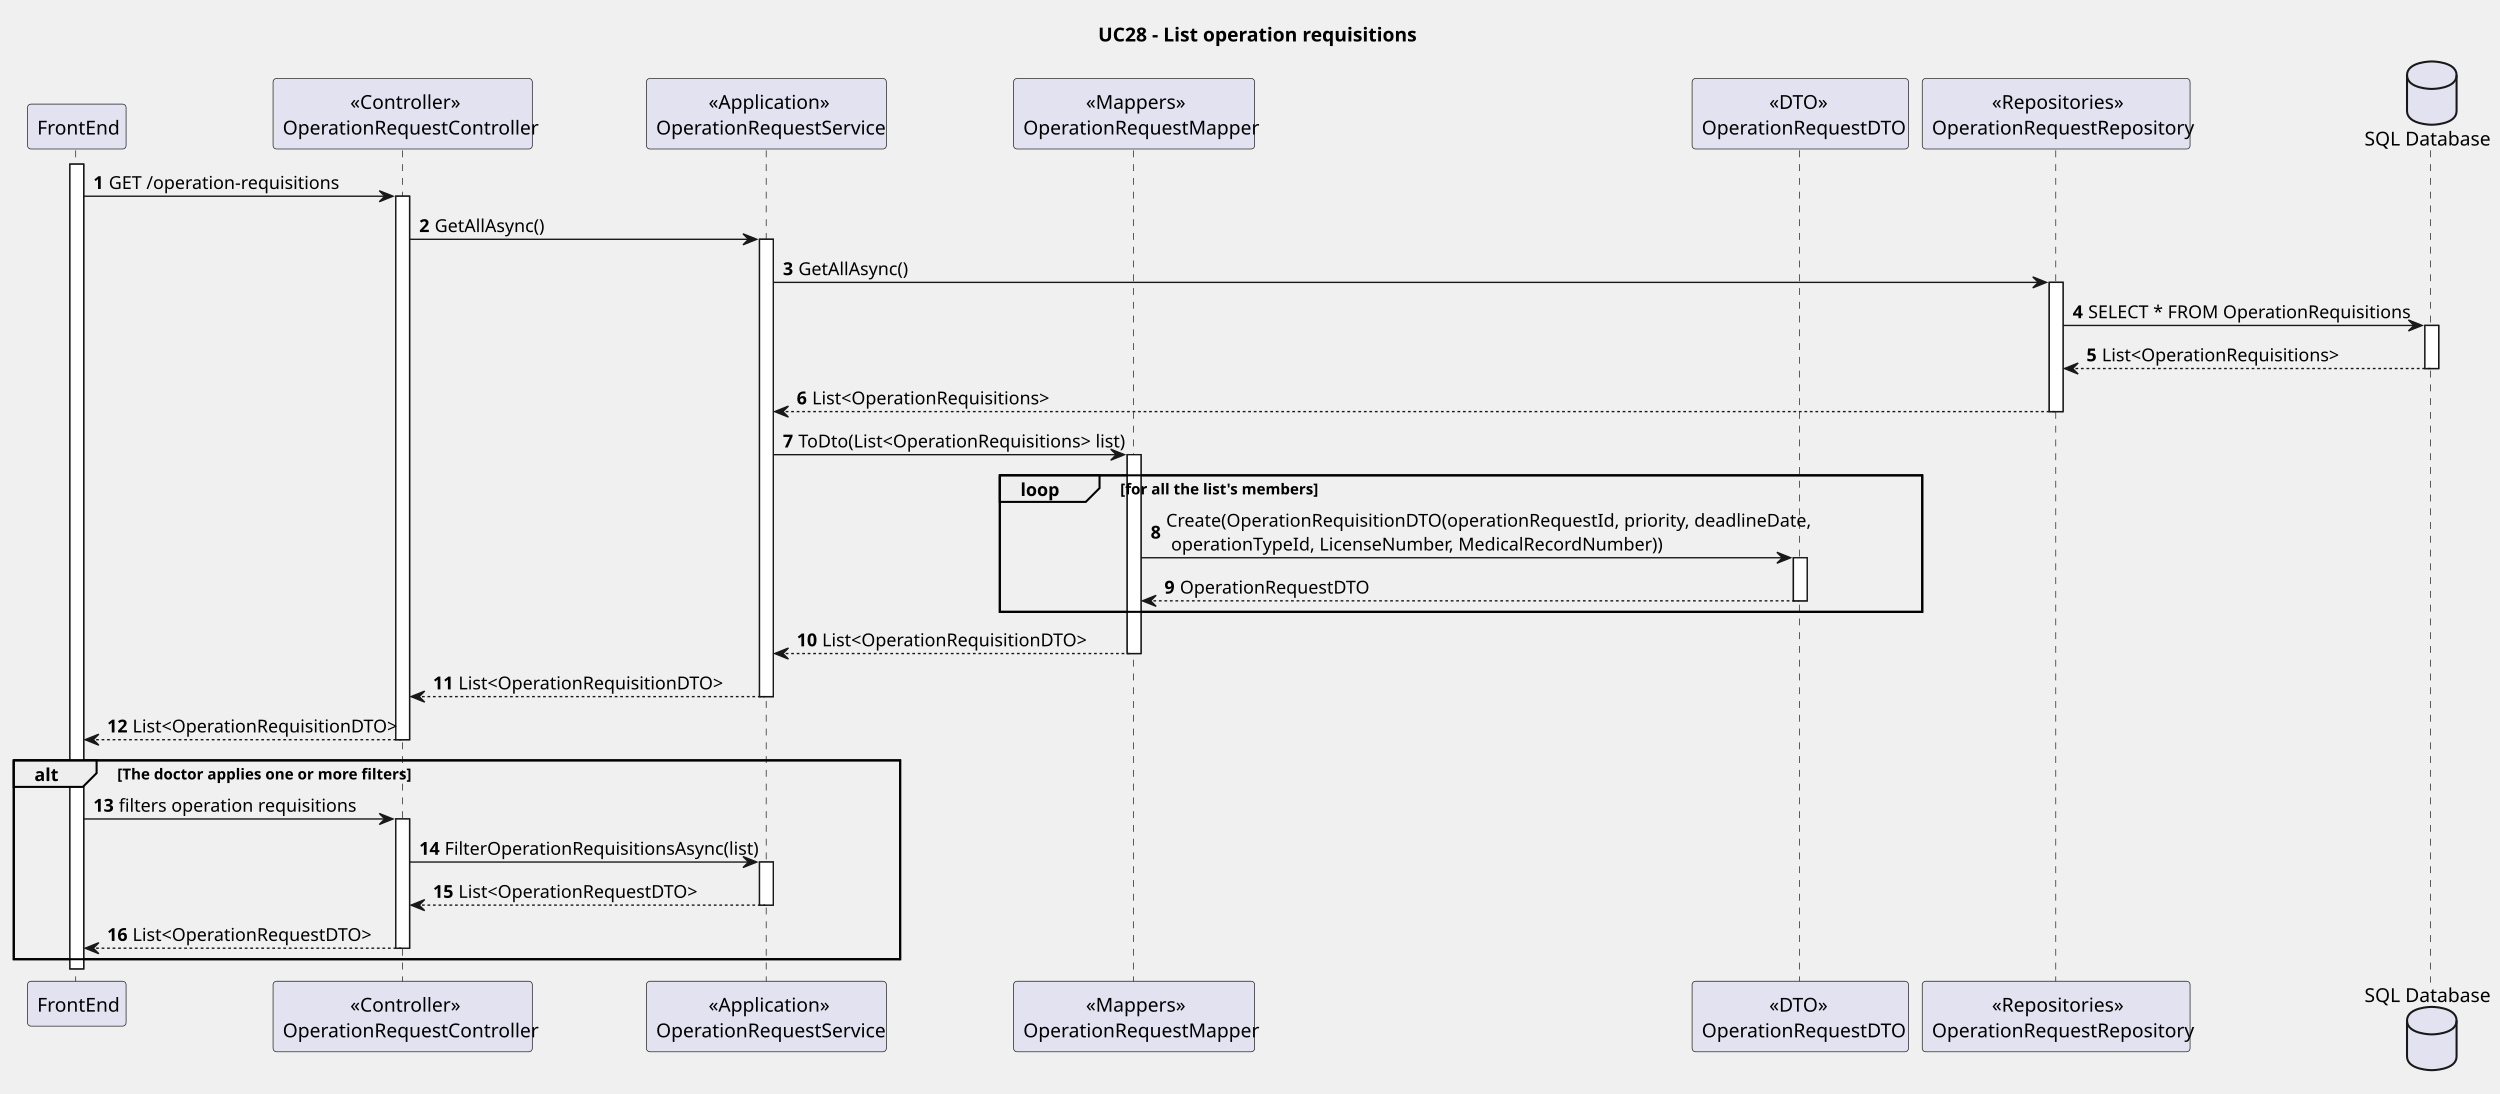
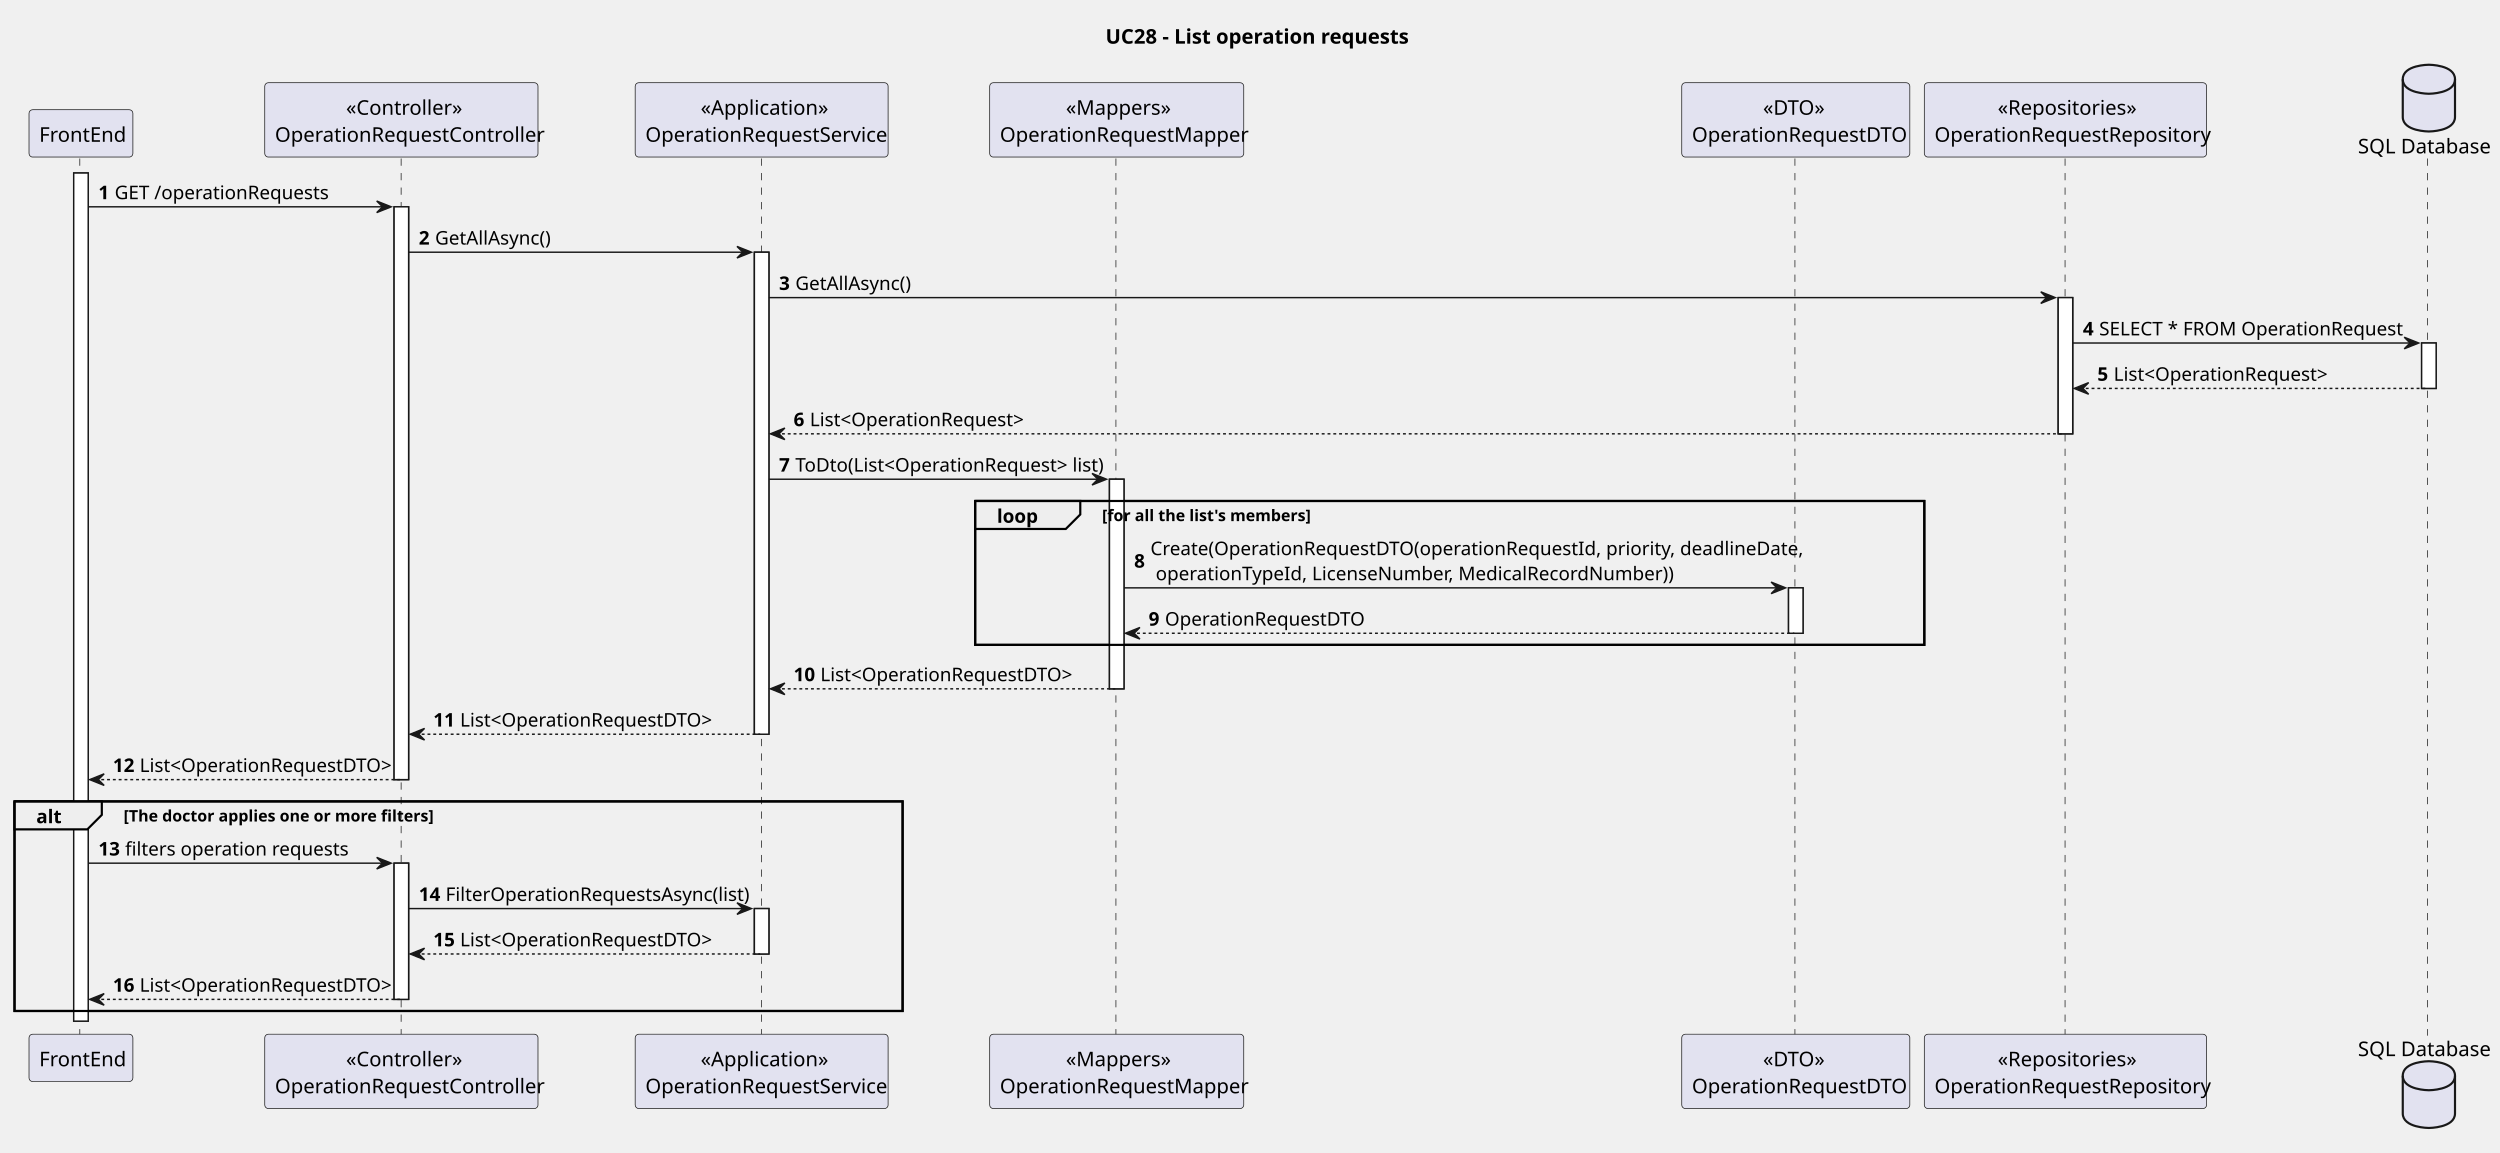
- <svg xmlns="http://www.w3.org/2000/svg" contentStyleType="text/css" height="794px" preserveAspectRatio="none" style="width:1816px;height:794px;background:#FFFFFF;" version="1.1" viewBox="0 0 1816 794" width="1816px" zoomAndPan="magnify">
+ <svg xmlns="http://www.w3.org/2000/svg" contentStyleType="text/css" height="794px" preserveAspectRatio="none" style="width:1723px;height:794px;background:#FFFFFF;" version="1.1" viewBox="0 0 1723 794" width="1723px" zoomAndPan="magnify">
  <defs />
  <g>
-     <text fill="#000000" font-family="sans-serif" font-size="14" font-weight="bold" lengthAdjust="spacing" textLength="224.027" x="797.675" y="30.107">UC28 - List operation requisitions</text>
+     <text fill="#000000" font-family="sans-serif" font-size="14" font-weight="bold" lengthAdjust="spacing" textLength="203.041" x="761.932" y="30.107">UC28 - List operation requests</text>
    <rect fill="#FFFFFF" height="584.529" style="stroke:#181818;stroke-width:1.0;" width="10" x="50.793" y="119.242" />
-     <rect fill="#FFFFFF" height="394.783" style="stroke:#181818;stroke-width:1.0;" width="10" x="287.513" y="142.533" />
-     <rect fill="#FFFFFF" height="93.873" style="stroke:#181818;stroke-width:1.0;" width="10" x="287.513" y="594.898" />
-     <rect fill="#FFFFFF" height="332.201" style="stroke:#181818;stroke-width:1.0;" width="10" x="551.713" y="173.824" />
-     <rect fill="#FFFFFF" height="31.291" style="stroke:#181818;stroke-width:1.0;" width="10" x="551.713" y="626.189" />
-     <rect fill="#FFFFFF" height="144.455" style="stroke:#181818;stroke-width:1.0;" width="10" x="818.821" y="330.279" />
-     <rect fill="#FFFFFF" height="31.291" style="stroke:#181818;stroke-width:1.0;" width="10" x="1302.727" y="405.152" />
-     <rect fill="#FFFFFF" height="93.873" style="stroke:#181818;stroke-width:1.0;" width="10" x="1488.588" y="205.115" />
-     <rect fill="#FFFFFF" height="31.291" style="stroke:#181818;stroke-width:1.0;" width="10" x="1761.46" y="236.406" />
-     <rect fill="none" height="99.164" style="stroke:#000000;stroke-width:1.5;" width="670.043" x="726.273" y="345.279" />
-     <rect fill="none" height="144.455" style="stroke:#000000;stroke-width:1.5;" width="643.868" x="10" y="552.316" />
+     <rect fill="#FFFFFF" height="394.783" style="stroke:#181818;stroke-width:1.0;" width="10" x="271.618" y="142.533" />
+     <rect fill="#FFFFFF" height="93.873" style="stroke:#181818;stroke-width:1.0;" width="10" x="271.618" y="594.898" />
+     <rect fill="#FFFFFF" height="332.201" style="stroke:#181818;stroke-width:1.0;" width="10" x="519.924" y="173.824" />
+     <rect fill="#FFFFFF" height="31.291" style="stroke:#181818;stroke-width:1.0;" width="10" x="519.924" y="626.189" />
+     <rect fill="#FFFFFF" height="144.455" style="stroke:#181818;stroke-width:1.0;" width="10" x="764.638" y="330.279" />
+     <rect fill="#FFFFFF" height="31.291" style="stroke:#181818;stroke-width:1.0;" width="10" x="1232.649" y="405.152" />
+     <rect fill="#FFFFFF" height="93.873" style="stroke:#181818;stroke-width:1.0;" width="10" x="1418.51" y="205.115" />
+     <rect fill="#FFFFFF" height="31.291" style="stroke:#181818;stroke-width:1.0;" width="10" x="1668.987" y="236.406" />
+     <rect fill="none" height="99.164" style="stroke:#000000;stroke-width:1.5;" width="654.148" x="672.09" y="345.279" />
+     <rect fill="none" height="144.455" style="stroke:#000000;stroke-width:1.5;" width="612.079" x="10" y="552.316" />
    <line style="stroke:#181818;stroke-width:0.5;stroke-dasharray:5.0,5.0;" x1="55" x2="55" y1="109.242" y2="713.771" />
-     <line style="stroke:#181818;stroke-width:0.5;stroke-dasharray:5.0,5.0;" x1="292.354" x2="292.354" y1="109.242" y2="713.771" />
-     <line style="stroke:#181818;stroke-width:0.5;stroke-dasharray:5.0,5.0;" x1="556.559" x2="556.559" y1="109.242" y2="713.771" />
-     <line style="stroke:#181818;stroke-width:0.5;stroke-dasharray:5.0,5.0;" x1="823.273" x2="823.273" y1="109.242" y2="713.771" />
-     <line style="stroke:#181818;stroke-width:0.5;stroke-dasharray:5.0,5.0;" x1="1307.138" x2="1307.138" y1="109.242" y2="713.771" />
-     <line style="stroke:#181818;stroke-width:0.5;stroke-dasharray:5.0,5.0;" x1="1493.316" x2="1493.316" y1="109.242" y2="713.771" />
-     <line style="stroke:#181818;stroke-width:0.5;stroke-dasharray:5.0,5.0;" x1="1765.543" x2="1765.543" y1="109.242" y2="713.771" />
+     <line style="stroke:#181818;stroke-width:0.5;stroke-dasharray:5.0,5.0;" x1="276.46" x2="276.46" y1="109.242" y2="713.771" />
+     <line style="stroke:#181818;stroke-width:0.5;stroke-dasharray:5.0,5.0;" x1="524.769" x2="524.769" y1="109.242" y2="713.771" />
+     <line style="stroke:#181818;stroke-width:0.5;stroke-dasharray:5.0,5.0;" x1="769.09" x2="769.09" y1="109.242" y2="713.771" />
+     <line style="stroke:#181818;stroke-width:0.5;stroke-dasharray:5.0,5.0;" x1="1237.06" x2="1237.06" y1="109.242" y2="713.771" />
+     <line style="stroke:#181818;stroke-width:0.5;stroke-dasharray:5.0,5.0;" x1="1423.238" x2="1423.238" y1="109.242" y2="713.771" />
+     <line style="stroke:#181818;stroke-width:0.5;stroke-dasharray:5.0,5.0;" x1="1673.07" x2="1673.07" y1="109.242" y2="713.771" />
    <rect fill="#E2E2F0" height="32.621" rx="2.5" ry="2.5" style="stroke:#181818;stroke-width:0.5;" width="71.586" x="20" y="75.621" />
    <text fill="#000000" font-family="sans-serif" font-size="14" lengthAdjust="spacing" textLength="57.586" x="27" y="97.728">FrontEnd</text>
    <rect fill="#E2E2F0" height="32.621" rx="2.5" ry="2.5" style="stroke:#181818;stroke-width:0.5;" width="71.586" x="20" y="712.771" />
    <text fill="#000000" font-family="sans-serif" font-size="14" lengthAdjust="spacing" textLength="57.586" x="27" y="734.879">FrontEnd</text>
-     <rect fill="#E2E2F0" height="51.242" rx="2.5" ry="2.5" style="stroke:#181818;stroke-width:0.5;" width="188.316" x="198.355" y="57" />
-     <text fill="#000000" font-family="sans-serif" font-size="14" lengthAdjust="spacing" textLength="76.262" x="254.382" y="79.107">«Controller»</text>
-     <text fill="#000000" font-family="sans-serif" font-size="14" lengthAdjust="spacing" textLength="174.316" x="205.355" y="97.728">OperationRequestController</text>
-     <rect fill="#E2E2F0" height="51.242" rx="2.5" ry="2.5" style="stroke:#181818;stroke-width:0.5;" width="188.316" x="198.355" y="712.771" />
-     <text fill="#000000" font-family="sans-serif" font-size="14" lengthAdjust="spacing" textLength="76.262" x="254.382" y="734.879">«Controller»</text>
-     <text fill="#000000" font-family="sans-serif" font-size="14" lengthAdjust="spacing" textLength="174.316" x="205.355" y="753.5">OperationRequestController</text>
-     <rect fill="#E2E2F0" height="51.242" rx="2.5" ry="2.5" style="stroke:#181818;stroke-width:0.5;" width="174.31" x="469.559" y="57" />
-     <text fill="#000000" font-family="sans-serif" font-size="14" lengthAdjust="spacing" textLength="84.061" x="514.683" y="79.107">«Application»</text>
-     <text fill="#000000" font-family="sans-serif" font-size="14" lengthAdjust="spacing" textLength="160.31" x="476.559" y="97.728">OperationRequestService</text>
-     <rect fill="#E2E2F0" height="51.242" rx="2.5" ry="2.5" style="stroke:#181818;stroke-width:0.5;" width="174.31" x="469.559" y="712.771" />
-     <text fill="#000000" font-family="sans-serif" font-size="14" lengthAdjust="spacing" textLength="84.061" x="514.683" y="734.879">«Application»</text>
-     <text fill="#000000" font-family="sans-serif" font-size="14" lengthAdjust="spacing" textLength="160.31" x="476.559" y="753.5">OperationRequestService</text>
-     <rect fill="#E2E2F0" height="51.242" rx="2.5" ry="2.5" style="stroke:#181818;stroke-width:0.5;" width="175.096" x="736.273" y="57" />
-     <text fill="#000000" font-family="sans-serif" font-size="14" lengthAdjust="spacing" textLength="70.041" x="788.801" y="79.107">«Mappers»</text>
-     <text fill="#000000" font-family="sans-serif" font-size="14" lengthAdjust="spacing" textLength="161.096" x="743.273" y="97.728">OperationRequestMapper</text>
-     <rect fill="#E2E2F0" height="51.242" rx="2.5" ry="2.5" style="stroke:#181818;stroke-width:0.5;" width="175.096" x="736.273" y="712.771" />
-     <text fill="#000000" font-family="sans-serif" font-size="14" lengthAdjust="spacing" textLength="70.041" x="788.801" y="734.879">«Mappers»</text>
-     <text fill="#000000" font-family="sans-serif" font-size="14" lengthAdjust="spacing" textLength="161.096" x="743.273" y="753.5">OperationRequestMapper</text>
-     <rect fill="#E2E2F0" height="51.242" rx="2.5" ry="2.5" style="stroke:#181818;stroke-width:0.5;" width="157.179" x="1229.138" y="57" />
-     <text fill="#000000" font-family="sans-serif" font-size="14" lengthAdjust="spacing" textLength="45.124" x="1285.165" y="79.107">«DTO»</text>
-     <text fill="#000000" font-family="sans-serif" font-size="14" lengthAdjust="spacing" textLength="143.179" x="1236.138" y="97.728">OperationRequestDTO</text>
-     <rect fill="#E2E2F0" height="51.242" rx="2.5" ry="2.5" style="stroke:#181818;stroke-width:0.5;" width="157.179" x="1229.138" y="712.771" />
-     <text fill="#000000" font-family="sans-serif" font-size="14" lengthAdjust="spacing" textLength="45.124" x="1285.165" y="734.879">«DTO»</text>
-     <text fill="#000000" font-family="sans-serif" font-size="14" lengthAdjust="spacing" textLength="143.179" x="1236.138" y="753.5">OperationRequestDTO</text>
-     <rect fill="#E2E2F0" height="51.242" rx="2.5" ry="2.5" style="stroke:#181818;stroke-width:0.5;" width="194.544" x="1396.316" y="57" />
-     <text fill="#000000" font-family="sans-serif" font-size="14" lengthAdjust="spacing" textLength="93.386" x="1446.896" y="79.107">«Repositories»</text>
-     <text fill="#000000" font-family="sans-serif" font-size="14" lengthAdjust="spacing" textLength="180.544" x="1403.316" y="97.728">OperationRequestRepository</text>
-     <rect fill="#E2E2F0" height="51.242" rx="2.5" ry="2.5" style="stroke:#181818;stroke-width:0.5;" width="194.544" x="1396.316" y="712.771" />
-     <text fill="#000000" font-family="sans-serif" font-size="14" lengthAdjust="spacing" textLength="93.386" x="1446.896" y="734.879">«Repositories»</text>
-     <text fill="#000000" font-family="sans-serif" font-size="14" lengthAdjust="spacing" textLength="180.544" x="1403.316" y="753.5">OperationRequestRepository</text>
-     <text fill="#000000" font-family="sans-serif" font-size="14" lengthAdjust="spacing" textLength="91.834" x="1717.543" y="105.728">SQL Database</text>
-     <path d="M1748.46,54.621 C1748.46,44.621 1766.46,44.621 1766.46,44.621 C1766.46,44.621 1784.46,44.621 1784.46,54.621 L1784.46,80.621 C1784.46,90.621 1766.46,90.621 1766.46,90.621 C1766.46,90.621 1748.46,90.621 1748.46,80.621 L1748.46,54.621 " fill="#E2E2F0" style="stroke:#181818;stroke-width:1.5;" />
-     <path d="M1748.46,54.621 C1748.46,64.621 1766.46,64.621 1766.46,64.621 C1766.46,64.621 1784.46,64.621 1784.46,54.621 " fill="none" style="stroke:#181818;stroke-width:1.5;" />
-     <text fill="#000000" font-family="sans-serif" font-size="14" lengthAdjust="spacing" textLength="91.834" x="1717.543" y="727.879">SQL Database</text>
-     <path d="M1748.46,741.393 C1748.46,731.393 1766.46,731.393 1766.46,731.393 C1766.46,731.393 1784.46,731.393 1784.46,741.393 L1784.46,767.393 C1784.46,777.393 1766.46,777.393 1766.46,777.393 C1766.46,777.393 1748.46,777.393 1748.46,767.393 L1748.46,741.393 " fill="#E2E2F0" style="stroke:#181818;stroke-width:1.5;" />
-     <path d="M1748.46,741.393 C1748.46,751.393 1766.46,751.393 1766.46,751.393 C1766.46,751.393 1784.46,751.393 1784.46,741.393 " fill="none" style="stroke:#181818;stroke-width:1.5;" />
+     <rect fill="#E2E2F0" height="51.242" rx="2.5" ry="2.5" style="stroke:#181818;stroke-width:0.5;" width="188.316" x="182.46" y="57" />
+     <text fill="#000000" font-family="sans-serif" font-size="14" lengthAdjust="spacing" textLength="76.262" x="238.487" y="79.107">«Controller»</text>
+     <text fill="#000000" font-family="sans-serif" font-size="14" lengthAdjust="spacing" textLength="174.316" x="189.46" y="97.728">OperationRequestController</text>
+     <rect fill="#E2E2F0" height="51.242" rx="2.5" ry="2.5" style="stroke:#181818;stroke-width:0.5;" width="188.316" x="182.46" y="712.771" />
+     <text fill="#000000" font-family="sans-serif" font-size="14" lengthAdjust="spacing" textLength="76.262" x="238.487" y="734.879">«Controller»</text>
+     <text fill="#000000" font-family="sans-serif" font-size="14" lengthAdjust="spacing" textLength="174.316" x="189.46" y="753.5">OperationRequestController</text>
+     <rect fill="#E2E2F0" height="51.242" rx="2.5" ry="2.5" style="stroke:#181818;stroke-width:0.5;" width="174.31" x="437.769" y="57" />
+     <text fill="#000000" font-family="sans-serif" font-size="14" lengthAdjust="spacing" textLength="84.061" x="482.894" y="79.107">«Application»</text>
+     <text fill="#000000" font-family="sans-serif" font-size="14" lengthAdjust="spacing" textLength="160.31" x="444.769" y="97.728">OperationRequestService</text>
+     <rect fill="#E2E2F0" height="51.242" rx="2.5" ry="2.5" style="stroke:#181818;stroke-width:0.5;" width="174.31" x="437.769" y="712.771" />
+     <text fill="#000000" font-family="sans-serif" font-size="14" lengthAdjust="spacing" textLength="84.061" x="482.894" y="734.879">«Application»</text>
+     <text fill="#000000" font-family="sans-serif" font-size="14" lengthAdjust="spacing" textLength="160.31" x="444.769" y="753.5">OperationRequestService</text>
+     <rect fill="#E2E2F0" height="51.242" rx="2.5" ry="2.5" style="stroke:#181818;stroke-width:0.5;" width="175.096" x="682.09" y="57" />
+     <text fill="#000000" font-family="sans-serif" font-size="14" lengthAdjust="spacing" textLength="70.041" x="734.617" y="79.107">«Mappers»</text>
+     <text fill="#000000" font-family="sans-serif" font-size="14" lengthAdjust="spacing" textLength="161.096" x="689.09" y="97.728">OperationRequestMapper</text>
+     <rect fill="#E2E2F0" height="51.242" rx="2.5" ry="2.5" style="stroke:#181818;stroke-width:0.5;" width="175.096" x="682.09" y="712.771" />
+     <text fill="#000000" font-family="sans-serif" font-size="14" lengthAdjust="spacing" textLength="70.041" x="734.617" y="734.879">«Mappers»</text>
+     <text fill="#000000" font-family="sans-serif" font-size="14" lengthAdjust="spacing" textLength="161.096" x="689.09" y="753.5">OperationRequestMapper</text>
+     <rect fill="#E2E2F0" height="51.242" rx="2.5" ry="2.5" style="stroke:#181818;stroke-width:0.5;" width="157.179" x="1159.06" y="57" />
+     <text fill="#000000" font-family="sans-serif" font-size="14" lengthAdjust="spacing" textLength="45.124" x="1215.087" y="79.107">«DTO»</text>
+     <text fill="#000000" font-family="sans-serif" font-size="14" lengthAdjust="spacing" textLength="143.179" x="1166.06" y="97.728">OperationRequestDTO</text>
+     <rect fill="#E2E2F0" height="51.242" rx="2.5" ry="2.5" style="stroke:#181818;stroke-width:0.5;" width="157.179" x="1159.06" y="712.771" />
+     <text fill="#000000" font-family="sans-serif" font-size="14" lengthAdjust="spacing" textLength="45.124" x="1215.087" y="734.879">«DTO»</text>
+     <text fill="#000000" font-family="sans-serif" font-size="14" lengthAdjust="spacing" textLength="143.179" x="1166.06" y="753.5">OperationRequestDTO</text>
+     <rect fill="#E2E2F0" height="51.242" rx="2.5" ry="2.5" style="stroke:#181818;stroke-width:0.5;" width="194.544" x="1326.238" y="57" />
+     <text fill="#000000" font-family="sans-serif" font-size="14" lengthAdjust="spacing" textLength="93.386" x="1376.817" y="79.107">«Repositories»</text>
+     <text fill="#000000" font-family="sans-serif" font-size="14" lengthAdjust="spacing" textLength="180.544" x="1333.238" y="97.728">OperationRequestRepository</text>
+     <rect fill="#E2E2F0" height="51.242" rx="2.5" ry="2.5" style="stroke:#181818;stroke-width:0.5;" width="194.544" x="1326.238" y="712.771" />
+     <text fill="#000000" font-family="sans-serif" font-size="14" lengthAdjust="spacing" textLength="93.386" x="1376.817" y="734.879">«Repositories»</text>
+     <text fill="#000000" font-family="sans-serif" font-size="14" lengthAdjust="spacing" textLength="180.544" x="1333.238" y="753.5">OperationRequestRepository</text>
+     <text fill="#000000" font-family="sans-serif" font-size="14" lengthAdjust="spacing" textLength="91.834" x="1625.07" y="105.728">SQL Database</text>
+     <path d="M1655.987,54.621 C1655.987,44.621 1673.987,44.621 1673.987,44.621 C1673.987,44.621 1691.987,44.621 1691.987,54.621 L1691.987,80.621 C1691.987,90.621 1673.987,90.621 1673.987,90.621 C1673.987,90.621 1655.987,90.621 1655.987,80.621 L1655.987,54.621 " fill="#E2E2F0" style="stroke:#181818;stroke-width:1.5;" />
+     <path d="M1655.987,54.621 C1655.987,64.621 1673.987,64.621 1673.987,64.621 C1673.987,64.621 1691.987,64.621 1691.987,54.621 " fill="none" style="stroke:#181818;stroke-width:1.5;" />
+     <text fill="#000000" font-family="sans-serif" font-size="14" lengthAdjust="spacing" textLength="91.834" x="1625.07" y="727.879">SQL Database</text>
+     <path d="M1655.987,741.393 C1655.987,731.393 1673.987,731.393 1673.987,731.393 C1673.987,731.393 1691.987,731.393 1691.987,741.393 L1691.987,767.393 C1691.987,777.393 1673.987,777.393 1673.987,777.393 C1673.987,777.393 1655.987,777.393 1655.987,767.393 L1655.987,741.393 " fill="#E2E2F0" style="stroke:#181818;stroke-width:1.5;" />
+     <path d="M1655.987,741.393 C1655.987,751.393 1673.987,751.393 1673.987,751.393 C1673.987,751.393 1691.987,751.393 1691.987,741.393 " fill="none" style="stroke:#181818;stroke-width:1.5;" />
    <rect fill="#FFFFFF" height="584.529" style="stroke:#181818;stroke-width:1.0;" width="10" x="50.793" y="119.242" />
-     <rect fill="#FFFFFF" height="394.783" style="stroke:#181818;stroke-width:1.0;" width="10" x="287.513" y="142.533" />
-     <rect fill="#FFFFFF" height="93.873" style="stroke:#181818;stroke-width:1.0;" width="10" x="287.513" y="594.898" />
-     <rect fill="#FFFFFF" height="332.201" style="stroke:#181818;stroke-width:1.0;" width="10" x="551.713" y="173.824" />
-     <rect fill="#FFFFFF" height="31.291" style="stroke:#181818;stroke-width:1.0;" width="10" x="551.713" y="626.189" />
-     <rect fill="#FFFFFF" height="144.455" style="stroke:#181818;stroke-width:1.0;" width="10" x="818.821" y="330.279" />
-     <rect fill="#FFFFFF" height="31.291" style="stroke:#181818;stroke-width:1.0;" width="10" x="1302.727" y="405.152" />
-     <rect fill="#FFFFFF" height="93.873" style="stroke:#181818;stroke-width:1.0;" width="10" x="1488.588" y="205.115" />
-     <rect fill="#FFFFFF" height="31.291" style="stroke:#181818;stroke-width:1.0;" width="10" x="1761.46" y="236.406" />
-     <polygon fill="#181818" points="275.513,138.533,285.513,142.533,275.513,146.533,279.513,142.533" style="stroke:#181818;stroke-width:1.0;" />
-     <line style="stroke:#181818;stroke-width:1.0;" x1="60.793" x2="281.513" y1="142.533" y2="142.533" />
+     <rect fill="#FFFFFF" height="394.783" style="stroke:#181818;stroke-width:1.0;" width="10" x="271.618" y="142.533" />
+     <rect fill="#FFFFFF" height="93.873" style="stroke:#181818;stroke-width:1.0;" width="10" x="271.618" y="594.898" />
+     <rect fill="#FFFFFF" height="332.201" style="stroke:#181818;stroke-width:1.0;" width="10" x="519.924" y="173.824" />
+     <rect fill="#FFFFFF" height="31.291" style="stroke:#181818;stroke-width:1.0;" width="10" x="519.924" y="626.189" />
+     <rect fill="#FFFFFF" height="144.455" style="stroke:#181818;stroke-width:1.0;" width="10" x="764.638" y="330.279" />
+     <rect fill="#FFFFFF" height="31.291" style="stroke:#181818;stroke-width:1.0;" width="10" x="1232.649" y="405.152" />
+     <rect fill="#FFFFFF" height="93.873" style="stroke:#181818;stroke-width:1.0;" width="10" x="1418.51" y="205.115" />
+     <rect fill="#FFFFFF" height="31.291" style="stroke:#181818;stroke-width:1.0;" width="10" x="1668.987" y="236.406" />
+     <polygon fill="#181818" points="259.618,138.533,269.618,142.533,259.618,146.533,263.618,142.533" style="stroke:#181818;stroke-width:1.0;" />
+     <line style="stroke:#181818;stroke-width:1.0;" x1="60.793" x2="265.618" y1="142.533" y2="142.533" />
    <text fill="#000000" font-family="sans-serif" font-size="13" font-weight="bold" lengthAdjust="spacing" textLength="7.23" x="67.793" y="137.27">1</text>
-     <text fill="#000000" font-family="sans-serif" font-size="13" lengthAdjust="spacing" textLength="158.241" x="79.023" y="137.27">GET /operation-requisitions</text>
-     <polygon fill="#181818" points="539.713,169.824,549.713,173.824,539.713,177.824,543.713,173.824" style="stroke:#181818;stroke-width:1.0;" />
-     <line style="stroke:#181818;stroke-width:1.0;" x1="297.513" x2="545.713" y1="173.824" y2="173.824" />
-     <text fill="#000000" font-family="sans-serif" font-size="13" font-weight="bold" lengthAdjust="spacing" textLength="7.23" x="304.513" y="168.561">2</text>
-     <text fill="#000000" font-family="sans-serif" font-size="13" lengthAdjust="spacing" textLength="79.46" x="315.743" y="168.561">GetAllAsync()</text>
-     <polygon fill="#181818" points="1476.588,201.115,1486.588,205.115,1476.588,209.115,1480.588,205.115" style="stroke:#181818;stroke-width:1.0;" />
-     <line style="stroke:#181818;stroke-width:1.0;" x1="561.713" x2="1482.588" y1="205.115" y2="205.115" />
-     <text fill="#000000" font-family="sans-serif" font-size="13" font-weight="bold" lengthAdjust="spacing" textLength="7.23" x="568.713" y="199.852">3</text>
-     <text fill="#000000" font-family="sans-serif" font-size="13" lengthAdjust="spacing" textLength="79.46" x="579.943" y="199.852">GetAllAsync()</text>
-     <polygon fill="#181818" points="1749.46,232.406,1759.46,236.406,1749.46,240.406,1753.46,236.406" style="stroke:#181818;stroke-width:1.0;" />
-     <line style="stroke:#181818;stroke-width:1.0;" x1="1498.588" x2="1755.46" y1="236.406" y2="236.406" />
-     <text fill="#000000" font-family="sans-serif" font-size="13" font-weight="bold" lengthAdjust="spacing" textLength="7.23" x="1505.588" y="231.144">4</text>
-     <text fill="#000000" font-family="sans-serif" font-size="13" lengthAdjust="spacing" textLength="232.642" x="1516.818" y="231.144">SELECT * FROM OperationRequisitions</text>
-     <polygon fill="#181818" points="1509.588,263.697,1499.588,267.697,1509.588,271.697,1505.588,267.697" style="stroke:#181818;stroke-width:1.0;" />
-     <line style="stroke:#181818;stroke-width:1.0;stroke-dasharray:2.0,2.0;" x1="1503.588" x2="1765.46" y1="267.697" y2="267.697" />
-     <text fill="#000000" font-family="sans-serif" font-size="13" font-weight="bold" lengthAdjust="spacing" textLength="7.23" x="1515.588" y="262.435">5</text>
-     <text fill="#000000" font-family="sans-serif" font-size="13" lengthAdjust="spacing" textLength="163.319" x="1526.818" y="262.435">List&lt;OperationRequisitions&gt;</text>
-     <polygon fill="#181818" points="572.713,294.988,562.713,298.988,572.713,302.988,568.713,298.988" style="stroke:#181818;stroke-width:1.0;" />
-     <line style="stroke:#181818;stroke-width:1.0;stroke-dasharray:2.0,2.0;" x1="566.713" x2="1492.588" y1="298.988" y2="298.988" />
-     <text fill="#000000" font-family="sans-serif" font-size="13" font-weight="bold" lengthAdjust="spacing" textLength="7.23" x="578.713" y="293.726">6</text>
-     <text fill="#000000" font-family="sans-serif" font-size="13" lengthAdjust="spacing" textLength="163.319" x="589.943" y="293.726">List&lt;OperationRequisitions&gt;</text>
-     <polygon fill="#181818" points="806.821,326.279,816.821,330.279,806.821,334.279,810.821,330.279" style="stroke:#181818;stroke-width:1.0;" />
-     <line style="stroke:#181818;stroke-width:1.0;" x1="561.713" x2="812.821" y1="330.279" y2="330.279" />
-     <text fill="#000000" font-family="sans-serif" font-size="13" font-weight="bold" lengthAdjust="spacing" textLength="7.23" x="568.713" y="325.017">7</text>
-     <text fill="#000000" font-family="sans-serif" font-size="13" lengthAdjust="spacing" textLength="226.878" x="579.943" y="325.017">ToDto(List&lt;OperationRequisitions&gt; list)</text>
-     <path d="M726.273,345.279 L798.708,345.279 L798.708,354.57 L788.708,364.57 L726.273,364.57 L726.273,345.279 " fill="#EEEEEE" style="stroke:#000000;stroke-width:1.5;" />
-     <rect fill="none" height="99.164" style="stroke:#000000;stroke-width:1.5;" width="670.043" x="726.273" y="345.279" />
-     <text fill="#000000" font-family="sans-serif" font-size="13" font-weight="bold" lengthAdjust="spacing" textLength="27.435" x="741.273" y="360.308">loop</text>
-     <text fill="#000000" font-family="sans-serif" font-size="11" font-weight="bold" lengthAdjust="spacing" textLength="136.485" x="813.708" y="359.149">[for all the list's members]</text>
-     <polygon fill="#181818" points="1290.727,401.152,1300.727,405.152,1290.727,409.152,1294.727,405.152" style="stroke:#181818;stroke-width:1.0;" />
-     <line style="stroke:#181818;stroke-width:1.0;" x1="828.821" x2="1296.727" y1="405.152" y2="405.152" />
-     <text fill="#000000" font-family="sans-serif" font-size="13" font-weight="bold" lengthAdjust="spacing" textLength="7.23" x="835.821" y="391.244">8</text>
-     <text fill="#000000" font-family="sans-serif" font-size="13" lengthAdjust="spacing" textLength="443.676" x="847.051" y="382.599">Create(OperationRequisitionDTO(operationRequestId, priority, deadlineDate,</text>
-     <text fill="#000000" font-family="sans-serif" font-size="13" lengthAdjust="spacing" textLength="341.041" x="850.663" y="399.89">operationTypeId, LicenseNumber, MedicalRecordNumber))</text>
-     <polygon fill="#181818" points="839.821,432.443,829.821,436.443,839.821,440.443,835.821,436.443" style="stroke:#181818;stroke-width:1.0;" />
-     <line style="stroke:#181818;stroke-width:1.0;stroke-dasharray:2.0,2.0;" x1="833.821" x2="1306.727" y1="436.443" y2="436.443" />
-     <text fill="#000000" font-family="sans-serif" font-size="13" font-weight="bold" lengthAdjust="spacing" textLength="7.23" x="845.821" y="431.181">9</text>
-     <text fill="#000000" font-family="sans-serif" font-size="13" lengthAdjust="spacing" textLength="132.952" x="857.051" y="431.181">OperationRequestDTO</text>
-     <polygon fill="#181818" points="572.713,470.734,562.713,474.734,572.713,478.734,568.713,474.734" style="stroke:#181818;stroke-width:1.0;" />
-     <line style="stroke:#181818;stroke-width:1.0;stroke-dasharray:2.0,2.0;" x1="566.713" x2="822.821" y1="474.734" y2="474.734" />
-     <text fill="#000000" font-family="sans-serif" font-size="13" font-weight="bold" lengthAdjust="spacing" textLength="14.46" x="578.713" y="469.472">10</text>
-     <text fill="#000000" font-family="sans-serif" font-size="13" lengthAdjust="spacing" textLength="184.26" x="597.173" y="469.472">List&lt;OperationRequisitionDTO&gt;</text>
-     <polygon fill="#181818" points="308.513,502.025,298.513,506.025,308.513,510.025,304.513,506.025" style="stroke:#181818;stroke-width:1.0;" />
-     <line style="stroke:#181818;stroke-width:1.0;stroke-dasharray:2.0,2.0;" x1="302.513" x2="555.713" y1="506.025" y2="506.025" />
-     <text fill="#000000" font-family="sans-serif" font-size="13" font-weight="bold" lengthAdjust="spacing" textLength="14.46" x="314.513" y="500.763">11</text>
-     <text fill="#000000" font-family="sans-serif" font-size="13" lengthAdjust="spacing" textLength="184.26" x="332.973" y="500.763">List&lt;OperationRequisitionDTO&gt;</text>
+     <text fill="#000000" font-family="sans-serif" font-size="13" lengthAdjust="spacing" textLength="143.076" x="79.023" y="137.27">GET /operationRequests</text>
+     <polygon fill="#181818" points="507.924,169.824,517.924,173.824,507.924,177.824,511.924,173.824" style="stroke:#181818;stroke-width:1.0;" />
+     <line style="stroke:#181818;stroke-width:1.0;" x1="281.618" x2="513.924" y1="173.824" y2="173.824" />
+     <text fill="#000000" font-family="sans-serif" font-size="13" font-weight="bold" lengthAdjust="spacing" textLength="7.23" x="288.618" y="168.561">2</text>
+     <text fill="#000000" font-family="sans-serif" font-size="13" lengthAdjust="spacing" textLength="79.46" x="299.848" y="168.561">GetAllAsync()</text>
+     <polygon fill="#181818" points="1406.51,201.115,1416.51,205.115,1406.51,209.115,1410.51,205.115" style="stroke:#181818;stroke-width:1.0;" />
+     <line style="stroke:#181818;stroke-width:1.0;" x1="529.924" x2="1412.51" y1="205.115" y2="205.115" />
+     <text fill="#000000" font-family="sans-serif" font-size="13" font-weight="bold" lengthAdjust="spacing" textLength="7.23" x="536.924" y="199.852">3</text>
+     <text fill="#000000" font-family="sans-serif" font-size="13" lengthAdjust="spacing" textLength="79.46" x="548.154" y="199.852">GetAllAsync()</text>
+     <polygon fill="#181818" points="1656.987,232.406,1666.987,236.406,1656.987,240.406,1660.987,236.406" style="stroke:#181818;stroke-width:1.0;" />
+     <line style="stroke:#181818;stroke-width:1.0;" x1="1428.51" x2="1662.987" y1="236.406" y2="236.406" />
+     <text fill="#000000" font-family="sans-serif" font-size="13" font-weight="bold" lengthAdjust="spacing" textLength="7.23" x="1435.51" y="231.144">4</text>
+     <text fill="#000000" font-family="sans-serif" font-size="13" lengthAdjust="spacing" textLength="210.247" x="1446.74" y="231.144">SELECT * FROM OperationRequest</text>
+     <polygon fill="#181818" points="1439.51,263.697,1429.51,267.697,1439.51,271.697,1435.51,267.697" style="stroke:#181818;stroke-width:1.0;" />
+     <line style="stroke:#181818;stroke-width:1.0;stroke-dasharray:2.0,2.0;" x1="1433.51" x2="1672.987" y1="267.697" y2="267.697" />
+     <text fill="#000000" font-family="sans-serif" font-size="13" font-weight="bold" lengthAdjust="spacing" textLength="7.23" x="1445.51" y="262.435">5</text>
+     <text fill="#000000" font-family="sans-serif" font-size="13" lengthAdjust="spacing" textLength="140.924" x="1456.74" y="262.435">List&lt;OperationRequest&gt;</text>
+     <polygon fill="#181818" points="540.924,294.988,530.924,298.988,540.924,302.988,536.924,298.988" style="stroke:#181818;stroke-width:1.0;" />
+     <line style="stroke:#181818;stroke-width:1.0;stroke-dasharray:2.0,2.0;" x1="534.924" x2="1422.51" y1="298.988" y2="298.988" />
+     <text fill="#000000" font-family="sans-serif" font-size="13" font-weight="bold" lengthAdjust="spacing" textLength="7.23" x="546.924" y="293.726">6</text>
+     <text fill="#000000" font-family="sans-serif" font-size="13" lengthAdjust="spacing" textLength="140.924" x="558.154" y="293.726">List&lt;OperationRequest&gt;</text>
+     <polygon fill="#181818" points="752.638,326.279,762.638,330.279,752.638,334.279,756.638,330.279" style="stroke:#181818;stroke-width:1.0;" />
+     <line style="stroke:#181818;stroke-width:1.0;" x1="529.924" x2="758.638" y1="330.279" y2="330.279" />
+     <text fill="#000000" font-family="sans-serif" font-size="13" font-weight="bold" lengthAdjust="spacing" textLength="7.23" x="536.924" y="325.017">7</text>
+     <text fill="#000000" font-family="sans-serif" font-size="13" lengthAdjust="spacing" textLength="204.483" x="548.154" y="325.017">ToDto(List&lt;OperationRequest&gt; list)</text>
+     <path d="M672.09,345.279 L744.524,345.279 L744.524,354.57 L734.524,364.57 L672.09,364.57 L672.09,345.279 " fill="#EEEEEE" style="stroke:#000000;stroke-width:1.5;" />
+     <rect fill="none" height="99.164" style="stroke:#000000;stroke-width:1.5;" width="654.148" x="672.09" y="345.279" />
+     <text fill="#000000" font-family="sans-serif" font-size="13" font-weight="bold" lengthAdjust="spacing" textLength="27.435" x="687.09" y="360.308">loop</text>
+     <text fill="#000000" font-family="sans-serif" font-size="11" font-weight="bold" lengthAdjust="spacing" textLength="136.485" x="759.524" y="359.149">[for all the list's members]</text>
+     <polygon fill="#181818" points="1220.649,401.152,1230.649,405.152,1220.649,409.152,1224.649,405.152" style="stroke:#181818;stroke-width:1.0;" />
+     <line style="stroke:#181818;stroke-width:1.0;" x1="774.638" x2="1226.649" y1="405.152" y2="405.152" />
+     <text fill="#000000" font-family="sans-serif" font-size="13" font-weight="bold" lengthAdjust="spacing" textLength="7.23" x="781.638" y="391.244">8</text>
+     <text fill="#000000" font-family="sans-serif" font-size="13" lengthAdjust="spacing" textLength="427.781" x="792.868" y="382.599">Create(OperationRequestDTO(operationRequestId, priority, deadlineDate,</text>
+     <text fill="#000000" font-family="sans-serif" font-size="13" lengthAdjust="spacing" textLength="341.041" x="796.48" y="399.89">operationTypeId, LicenseNumber, MedicalRecordNumber))</text>
+     <polygon fill="#181818" points="785.638,432.443,775.638,436.443,785.638,440.443,781.638,436.443" style="stroke:#181818;stroke-width:1.0;" />
+     <line style="stroke:#181818;stroke-width:1.0;stroke-dasharray:2.0,2.0;" x1="779.638" x2="1236.649" y1="436.443" y2="436.443" />
+     <text fill="#000000" font-family="sans-serif" font-size="13" font-weight="bold" lengthAdjust="spacing" textLength="7.23" x="791.638" y="431.181">9</text>
+     <text fill="#000000" font-family="sans-serif" font-size="13" lengthAdjust="spacing" textLength="132.952" x="802.868" y="431.181">OperationRequestDTO</text>
+     <polygon fill="#181818" points="540.924,470.734,530.924,474.734,540.924,478.734,536.924,474.734" style="stroke:#181818;stroke-width:1.0;" />
+     <line style="stroke:#181818;stroke-width:1.0;stroke-dasharray:2.0,2.0;" x1="534.924" x2="768.638" y1="474.734" y2="474.734" />
+     <text fill="#000000" font-family="sans-serif" font-size="13" font-weight="bold" lengthAdjust="spacing" textLength="14.46" x="546.924" y="469.472">10</text>
+     <text fill="#000000" font-family="sans-serif" font-size="13" lengthAdjust="spacing" textLength="168.365" x="565.384" y="469.472">List&lt;OperationRequestDTO&gt;</text>
+     <polygon fill="#181818" points="292.618,502.025,282.618,506.025,292.618,510.025,288.618,506.025" style="stroke:#181818;stroke-width:1.0;" />
+     <line style="stroke:#181818;stroke-width:1.0;stroke-dasharray:2.0,2.0;" x1="286.618" x2="523.924" y1="506.025" y2="506.025" />
+     <text fill="#000000" font-family="sans-serif" font-size="13" font-weight="bold" lengthAdjust="spacing" textLength="14.46" x="298.618" y="500.763">11</text>
+     <text fill="#000000" font-family="sans-serif" font-size="13" lengthAdjust="spacing" textLength="168.365" x="317.078" y="500.763">List&lt;OperationRequestDTO&gt;</text>
    <polygon fill="#181818" points="71.793,533.316,61.793,537.316,71.793,541.316,67.793,537.316" style="stroke:#181818;stroke-width:1.0;" />
-     <line style="stroke:#181818;stroke-width:1.0;stroke-dasharray:2.0,2.0;" x1="65.793" x2="291.513" y1="537.316" y2="537.316" />
+     <line style="stroke:#181818;stroke-width:1.0;stroke-dasharray:2.0,2.0;" x1="65.793" x2="275.618" y1="537.316" y2="537.316" />
    <text fill="#000000" font-family="sans-serif" font-size="13" font-weight="bold" lengthAdjust="spacing" textLength="14.46" x="77.793" y="532.054">12</text>
-     <text fill="#000000" font-family="sans-serif" font-size="13" lengthAdjust="spacing" textLength="184.26" x="96.253" y="532.054">List&lt;OperationRequisitionDTO&gt;</text>
+     <text fill="#000000" font-family="sans-serif" font-size="13" lengthAdjust="spacing" textLength="168.365" x="96.253" y="532.054">List&lt;OperationRequestDTO&gt;</text>
    <path d="M10,552.316 L70.171,552.316 L70.171,561.607 L60.171,571.607 L10,571.607 L10,552.316 " fill="#EEEEEE" style="stroke:#000000;stroke-width:1.5;" />
-     <rect fill="none" height="144.455" style="stroke:#000000;stroke-width:1.5;" width="643.868" x="10" y="552.316" />
+     <rect fill="none" height="144.455" style="stroke:#000000;stroke-width:1.5;" width="612.079" x="10" y="552.316" />
    <text fill="#000000" font-family="sans-serif" font-size="13" font-weight="bold" lengthAdjust="spacing" textLength="15.171" x="25" y="567.345">alt</text>
    <text fill="#000000" font-family="sans-serif" font-size="11" font-weight="bold" lengthAdjust="spacing" textLength="204.751" x="85.171" y="566.187">[The doctor applies one or more filters]</text>
-     <polygon fill="#181818" points="275.513,590.898,285.513,594.898,275.513,598.898,279.513,594.898" style="stroke:#181818;stroke-width:1.0;" />
-     <line style="stroke:#181818;stroke-width:1.0;" x1="60.793" x2="281.513" y1="594.898" y2="594.898" />
+     <polygon fill="#181818" points="259.618,590.898,269.618,594.898,259.618,598.898,263.618,594.898" style="stroke:#181818;stroke-width:1.0;" />
+     <line style="stroke:#181818;stroke-width:1.0;" x1="60.793" x2="265.618" y1="594.898" y2="594.898" />
    <text fill="#000000" font-family="sans-serif" font-size="13" font-weight="bold" lengthAdjust="spacing" textLength="14.46" x="67.793" y="589.636">13</text>
-     <text fill="#000000" font-family="sans-serif" font-size="13" lengthAdjust="spacing" textLength="158.247" x="86.253" y="589.636">filters operation requisitions</text>
-     <polygon fill="#181818" points="539.713,622.189,549.713,626.189,539.713,630.189,543.713,626.189" style="stroke:#181818;stroke-width:1.0;" />
-     <line style="stroke:#181818;stroke-width:1.0;" x1="297.513" x2="545.713" y1="626.189" y2="626.189" />
-     <text fill="#000000" font-family="sans-serif" font-size="13" font-weight="bold" lengthAdjust="spacing" textLength="14.46" x="304.513" y="620.927">14</text>
-     <text fill="#000000" font-family="sans-serif" font-size="13" lengthAdjust="spacing" textLength="216.741" x="322.973" y="620.927">FilterOperationRequisitionsAsync(list)</text>
-     <polygon fill="#181818" points="308.513,653.481,298.513,657.481,308.513,661.481,304.513,657.481" style="stroke:#181818;stroke-width:1.0;" />
-     <line style="stroke:#181818;stroke-width:1.0;stroke-dasharray:2.0,2.0;" x1="302.513" x2="555.713" y1="657.481" y2="657.481" />
-     <text fill="#000000" font-family="sans-serif" font-size="13" font-weight="bold" lengthAdjust="spacing" textLength="14.46" x="314.513" y="652.218">15</text>
-     <text fill="#000000" font-family="sans-serif" font-size="13" lengthAdjust="spacing" textLength="168.365" x="332.973" y="652.218">List&lt;OperationRequestDTO&gt;</text>
+     <text fill="#000000" font-family="sans-serif" font-size="13" lengthAdjust="spacing" textLength="142.352" x="86.253" y="589.636">filters operation requests</text>
+     <polygon fill="#181818" points="507.924,622.189,517.924,626.189,507.924,630.189,511.924,626.189" style="stroke:#181818;stroke-width:1.0;" />
+     <line style="stroke:#181818;stroke-width:1.0;" x1="281.618" x2="513.924" y1="626.189" y2="626.189" />
+     <text fill="#000000" font-family="sans-serif" font-size="13" font-weight="bold" lengthAdjust="spacing" textLength="14.46" x="288.618" y="620.927">14</text>
+     <text fill="#000000" font-family="sans-serif" font-size="13" lengthAdjust="spacing" textLength="200.846" x="307.078" y="620.927">FilterOperationRequestsAsync(list)</text>
+     <polygon fill="#181818" points="292.618,653.481,282.618,657.481,292.618,661.481,288.618,657.481" style="stroke:#181818;stroke-width:1.0;" />
+     <line style="stroke:#181818;stroke-width:1.0;stroke-dasharray:2.0,2.0;" x1="286.618" x2="523.924" y1="657.481" y2="657.481" />
+     <text fill="#000000" font-family="sans-serif" font-size="13" font-weight="bold" lengthAdjust="spacing" textLength="14.46" x="298.618" y="652.218">15</text>
+     <text fill="#000000" font-family="sans-serif" font-size="13" lengthAdjust="spacing" textLength="168.365" x="317.078" y="652.218">List&lt;OperationRequestDTO&gt;</text>
    <polygon fill="#181818" points="71.793,684.771,61.793,688.771,71.793,692.771,67.793,688.771" style="stroke:#181818;stroke-width:1.0;" />
-     <line style="stroke:#181818;stroke-width:1.0;stroke-dasharray:2.0,2.0;" x1="65.793" x2="291.513" y1="688.771" y2="688.771" />
+     <line style="stroke:#181818;stroke-width:1.0;stroke-dasharray:2.0,2.0;" x1="65.793" x2="275.618" y1="688.771" y2="688.771" />
    <text fill="#000000" font-family="sans-serif" font-size="13" font-weight="bold" lengthAdjust="spacing" textLength="14.46" x="77.793" y="683.509">16</text>
    <text fill="#000000" font-family="sans-serif" font-size="13" lengthAdjust="spacing" textLength="168.365" x="96.253" y="683.509">List&lt;OperationRequestDTO&gt;</text>
  </g>
</svg>
